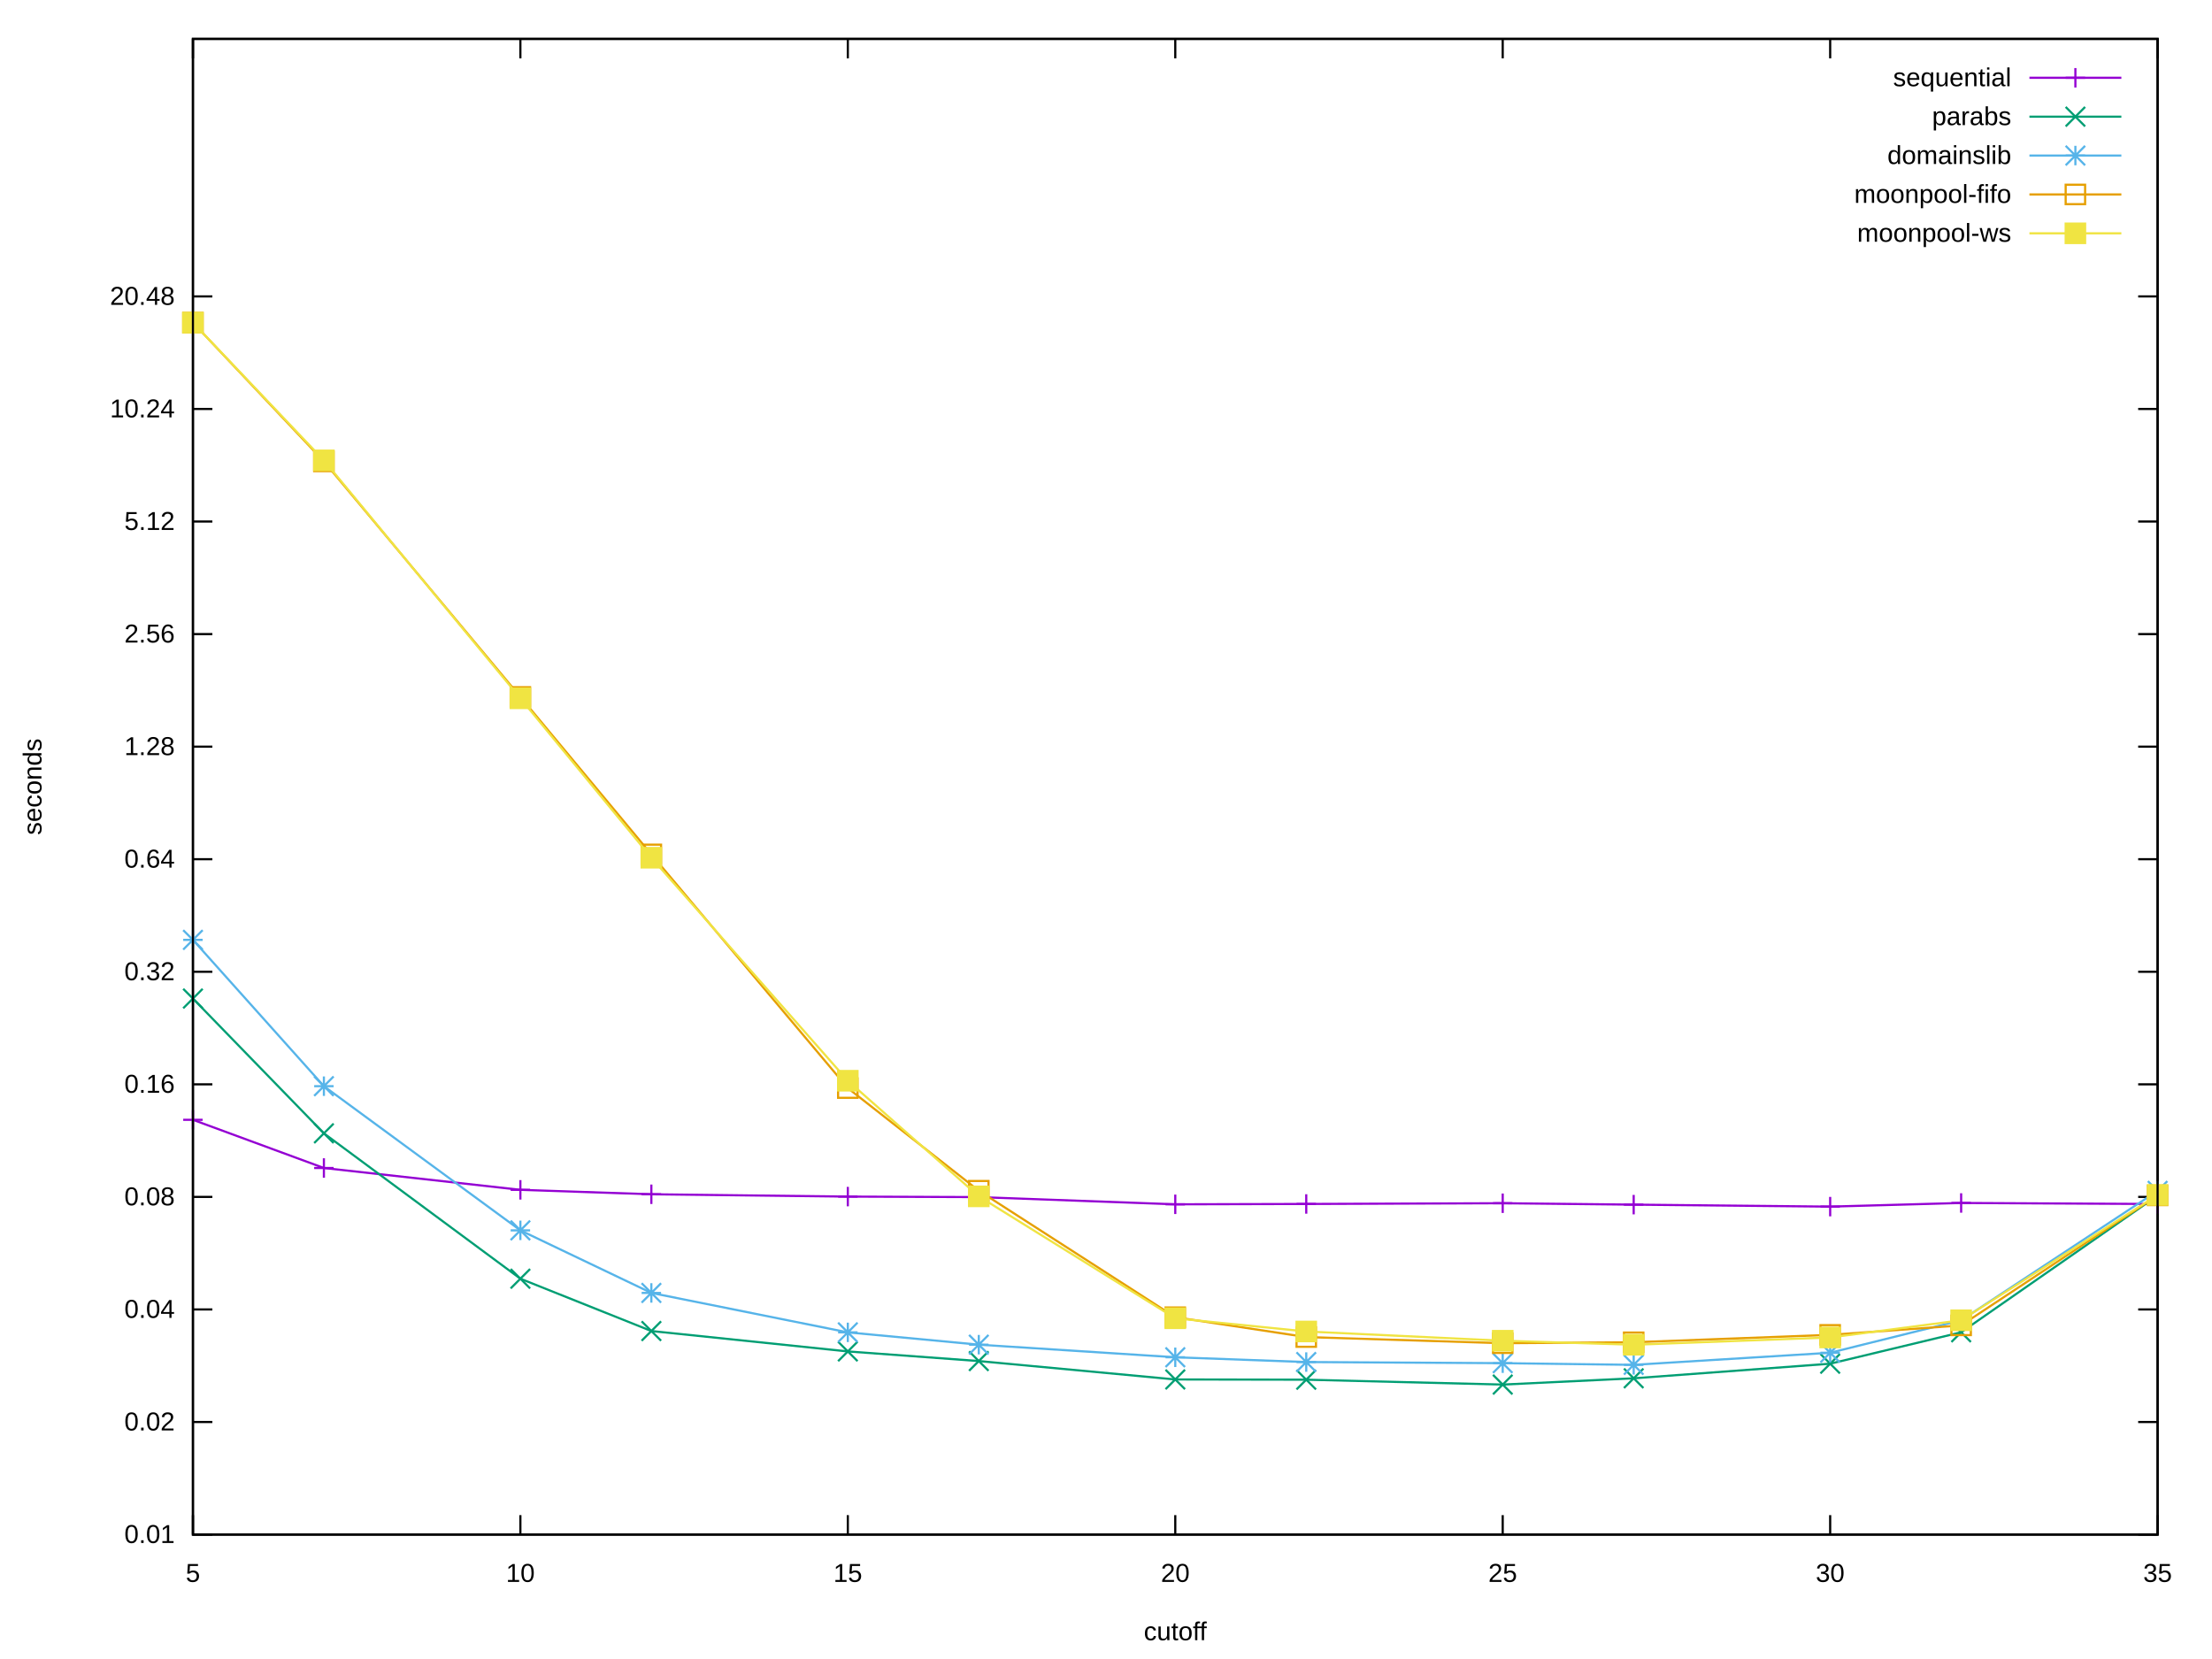
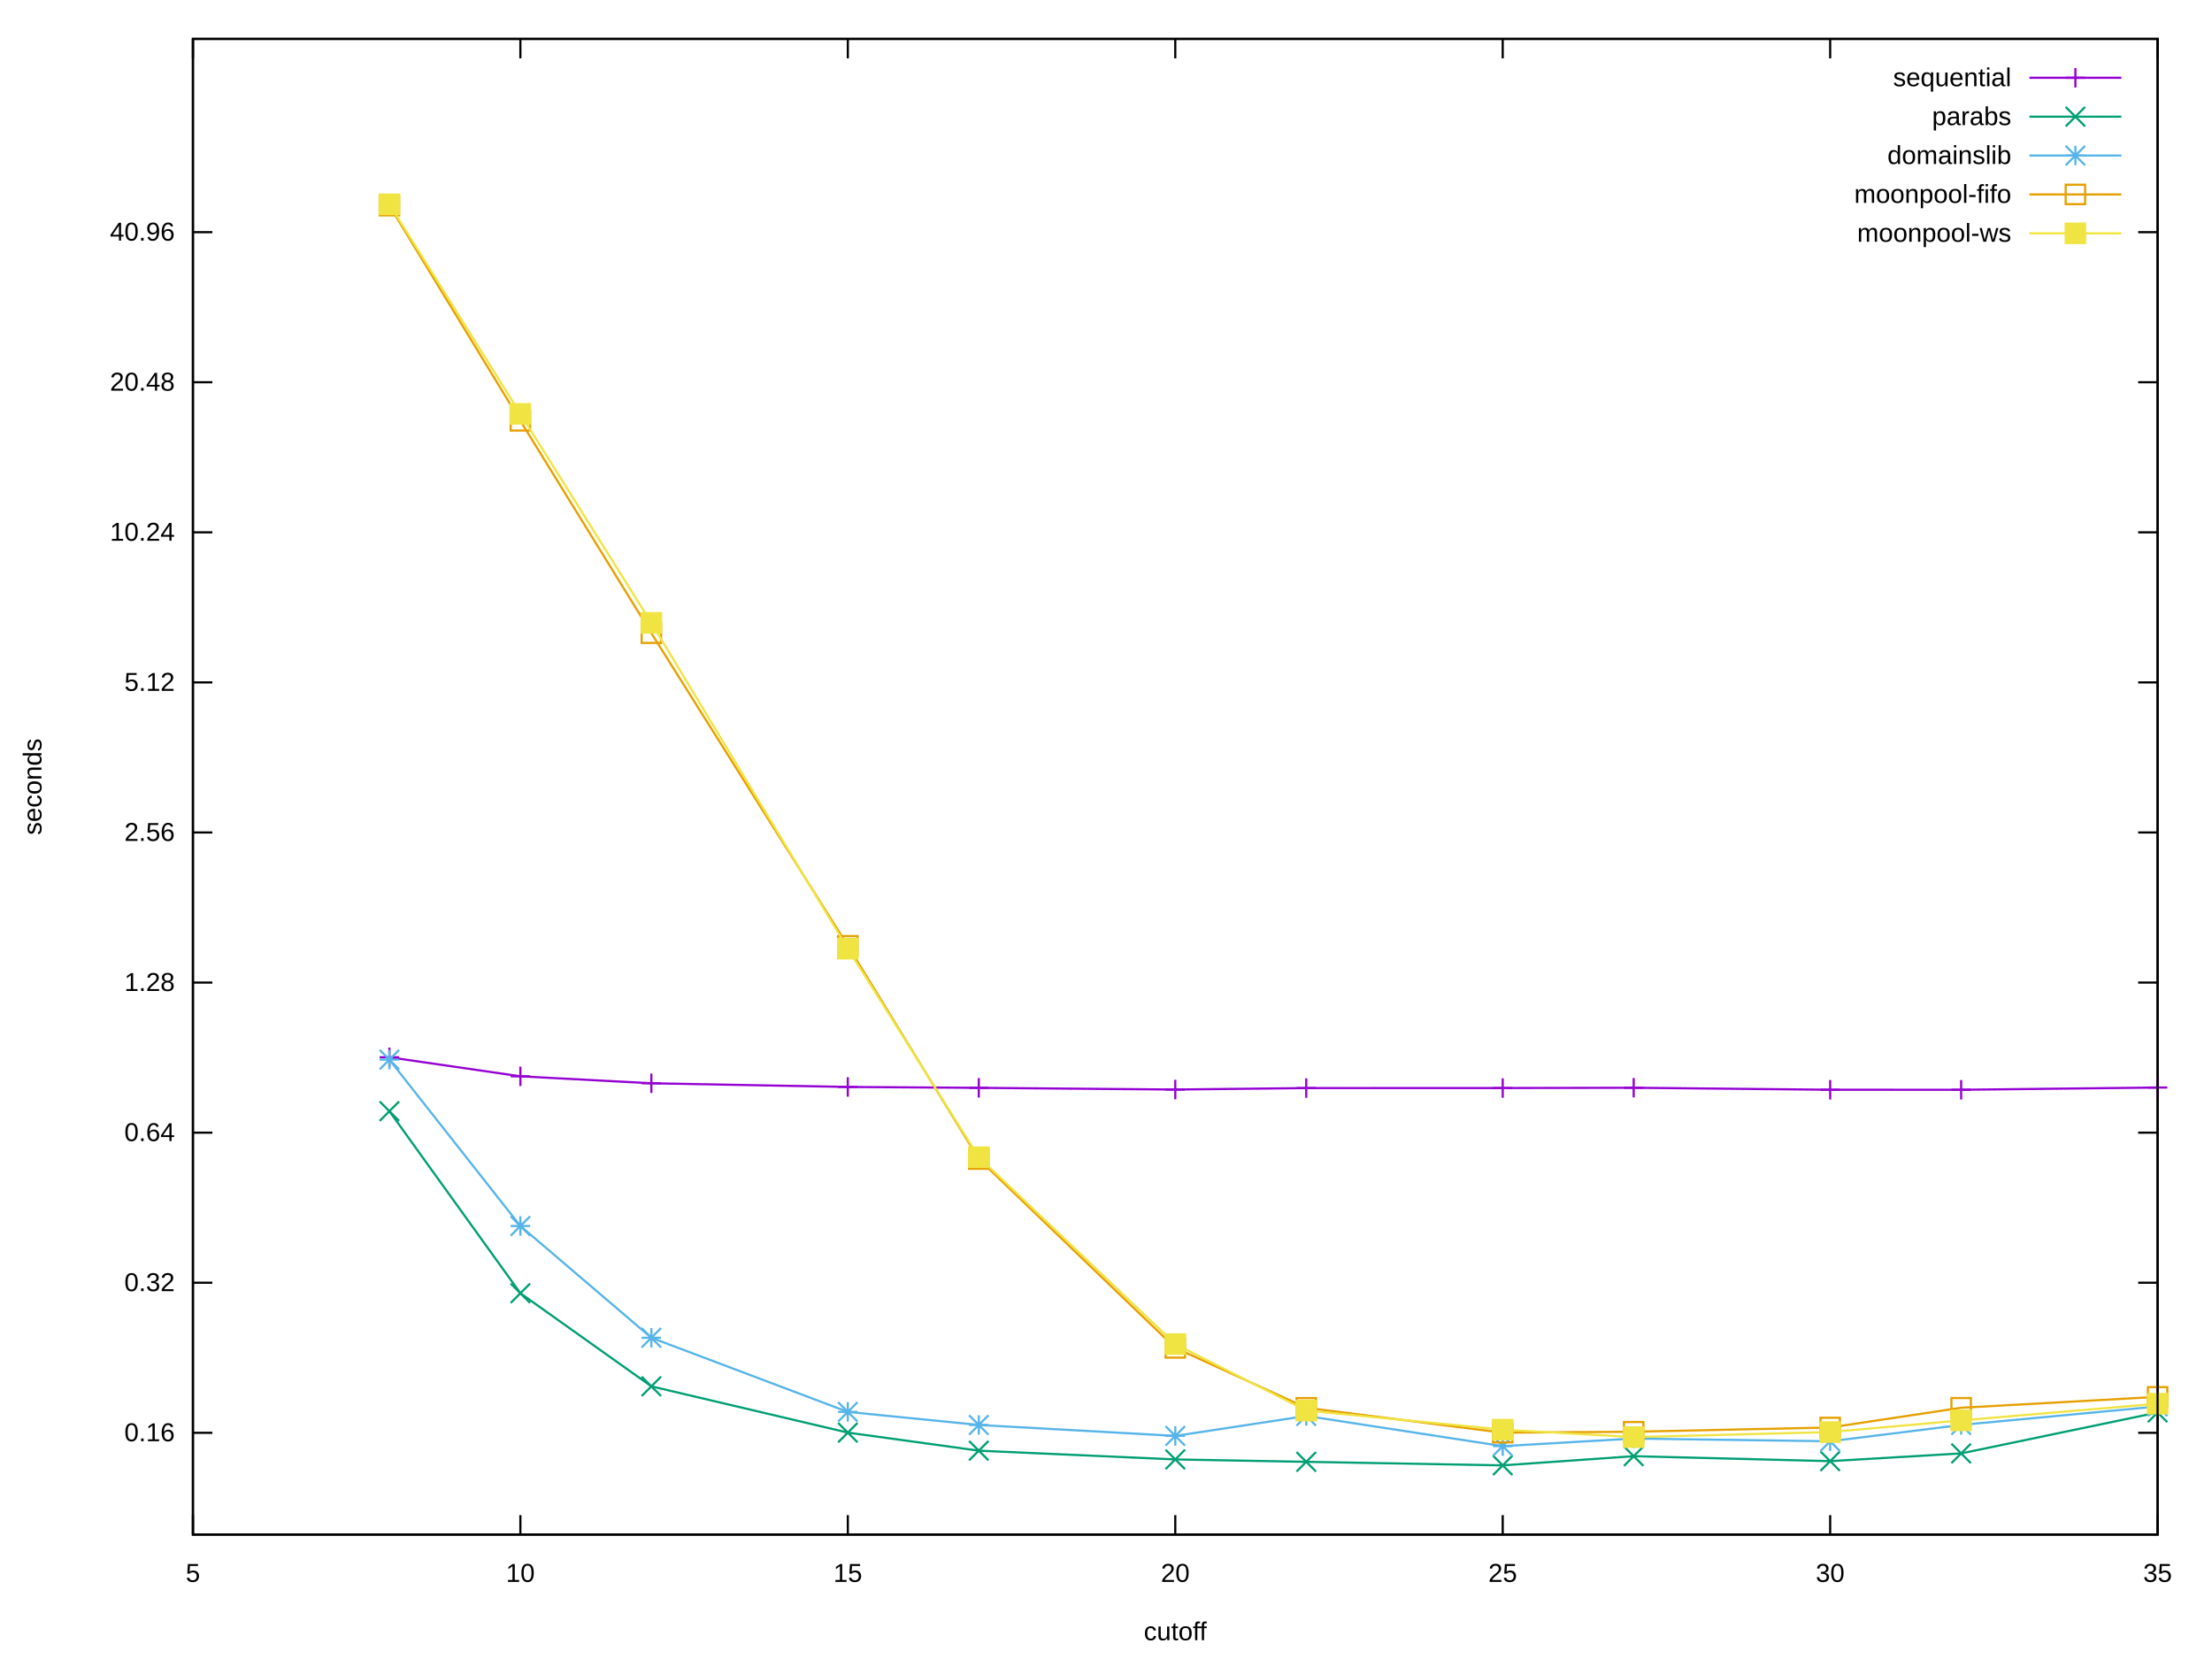
<svg xmlns="http://www.w3.org/2000/svg" xmlns:xlink="http://www.w3.org/1999/xlink" viewBox="0 0 1024 768">
  <g id="gnuplot_canvas">
    <rect x="0" y="0" width="1024" height="768" fill="#ffffff" />
    <defs>
      <circle id="gpDot" r="0.5" stroke-width="0.5" stroke="currentColor" />
      <path id="gpPt0" stroke-width="0.222" stroke="currentColor" d="M-1,0 h2 M0,-1 v2" />
      <path id="gpPt1" stroke-width="0.222" stroke="currentColor" d="M-1,-1 L1,1 M1,-1 L-1,1" />
      <path id="gpPt2" stroke-width="0.222" stroke="currentColor" d="M-1,0 L1,0 M0,-1 L0,1 M-1,-1 L1,1 M-1,1 L1,-1" />
      <rect id="gpPt3" stroke-width="0.222" stroke="currentColor" x="-1" y="-1" width="2" height="2" />
      <rect id="gpPt4" stroke-width="0.222" stroke="currentColor" fill="currentColor" x="-1" y="-1" width="2" height="2" />
      <circle id="gpPt5" stroke-width="0.222" stroke="currentColor" cx="0" cy="0" r="1" />
      <use xlink:href="#gpPt5" id="gpPt6" fill="currentColor" stroke="none" />
      <path id="gpPt7" stroke-width="0.222" stroke="currentColor" d="M0,-1.33 L-1.33,0.67 L1.33,0.67 z" />
      <use xlink:href="#gpPt7" id="gpPt8" fill="currentColor" stroke="none" />
      <use xlink:href="#gpPt7" id="gpPt9" stroke="currentColor" transform="rotate(180)" />
      <use xlink:href="#gpPt9" id="gpPt10" fill="currentColor" stroke="none" />
      <use xlink:href="#gpPt3" id="gpPt11" stroke="currentColor" transform="rotate(45)" />
      <use xlink:href="#gpPt11" id="gpPt12" fill="currentColor" stroke="none" />
      <path id="gpPt13" stroke-width="0.222" stroke="currentColor" d="M0,1.330 L1.265,0.411 L0.782,-1.067 L-0.782,-1.076 L-1.265,0.411 z" />
      <use xlink:href="#gpPt13" id="gpPt14" fill="currentColor" stroke="none" />
      <filter id="textbox" filterUnits="objectBoundingBox" x="0" y="0" height="1" width="1">
        <feFlood flood-color="#FFFFFF" flood-opacity="1" result="bgnd" />
        <feComposite in="SourceGraphic" in2="bgnd" operator="atop" />
      </filter>
      <filter id="greybox" filterUnits="objectBoundingBox" x="0" y="0" height="1" width="1">
        <feFlood flood-color="lightgrey" flood-opacity="1" result="grey" />
        <feComposite in="SourceGraphic" in2="grey" operator="atop" />
      </filter>
    </defs>
    <g fill="none" color="#FFFFFF" stroke="currentColor" stroke-width="1.00" stroke-linecap="butt" stroke-linejoin="miter">
</g>
    <g fill="none" color="black" stroke="currentColor" stroke-width="1.00" stroke-linecap="butt" stroke-linejoin="miter">
-       <path stroke="black" d="M89.31,710.40 L98.31,710.40 M998.82,710.40 L989.82,710.40  " />
-       <g transform="translate(80.92,714.30)" stroke="none" fill="black" font-family="Arial" font-size="12.00" text-anchor="end">
-         <text>
-           <tspan font-family="Arial"> 0.01</tspan>
-         </text>
-       </g>
-     </g>
-     <g fill="none" color="black" stroke="currentColor" stroke-width="1.00" stroke-linecap="butt" stroke-linejoin="miter">
-       <path stroke="black" d="M89.31,658.29 L98.31,658.29 M998.82,658.29 L989.82,658.29  " />
-       <g transform="translate(80.92,662.19)" stroke="none" fill="black" font-family="Arial" font-size="12.00" text-anchor="end">
-         <text>
-           <tspan font-family="Arial"> 0.02</tspan>
-         </text>
-       </g>
-     </g>
-     <g fill="none" color="black" stroke="currentColor" stroke-width="1.00" stroke-linecap="butt" stroke-linejoin="miter">
-       <path stroke="black" d="M89.31,606.18 L98.31,606.18 M998.82,606.18 L989.82,606.18  " />
-       <g transform="translate(80.92,610.08)" stroke="none" fill="black" font-family="Arial" font-size="12.00" text-anchor="end">
-         <text>
-           <tspan font-family="Arial"> 0.04</tspan>
-         </text>
-       </g>
-     </g>
-     <g fill="none" color="black" stroke="currentColor" stroke-width="1.00" stroke-linecap="butt" stroke-linejoin="miter">
-       <path stroke="black" d="M89.31,554.08 L98.31,554.08 M998.82,554.08 L989.82,554.08  " />
-       <g transform="translate(80.92,557.98)" stroke="none" fill="black" font-family="Arial" font-size="12.00" text-anchor="end">
-         <text>
-           <tspan font-family="Arial"> 0.08</tspan>
-         </text>
-       </g>
-     </g>
-     <g fill="none" color="black" stroke="currentColor" stroke-width="1.00" stroke-linecap="butt" stroke-linejoin="miter">
-       <path stroke="black" d="M89.31,501.97 L98.31,501.97 M998.82,501.97 L989.82,501.97  " />
-       <g transform="translate(80.92,505.87)" stroke="none" fill="black" font-family="Arial" font-size="12.00" text-anchor="end">
+       <path stroke="black" d="M89.31,663.29 L98.31,663.29 M998.82,663.29 L989.82,663.29  " />
+       <g transform="translate(80.92,667.19)" stroke="none" fill="black" font-family="Arial" font-size="12.00" text-anchor="end">
        <text>
          <tspan font-family="Arial"> 0.16</tspan>
        </text>
      </g>
    </g>
    <g fill="none" color="black" stroke="currentColor" stroke-width="1.00" stroke-linecap="butt" stroke-linejoin="miter">
-       <path stroke="black" d="M89.31,449.86 L98.31,449.86 M998.82,449.86 L989.82,449.86  " />
-       <g transform="translate(80.92,453.76)" stroke="none" fill="black" font-family="Arial" font-size="12.00" text-anchor="end">
+       <path stroke="black" d="M89.31,593.81 L98.31,593.81 M998.82,593.81 L989.82,593.81  " />
+       <g transform="translate(80.92,597.71)" stroke="none" fill="black" font-family="Arial" font-size="12.00" text-anchor="end">
        <text>
          <tspan font-family="Arial"> 0.32</tspan>
        </text>
      </g>
    </g>
    <g fill="none" color="black" stroke="currentColor" stroke-width="1.00" stroke-linecap="butt" stroke-linejoin="miter">
-       <path stroke="black" d="M89.31,397.75 L98.31,397.75 M998.82,397.75 L989.82,397.75  " />
-       <g transform="translate(80.92,401.65)" stroke="none" fill="black" font-family="Arial" font-size="12.00" text-anchor="end">
+       <path stroke="black" d="M89.31,524.34 L98.31,524.34 M998.82,524.34 L989.82,524.34  " />
+       <g transform="translate(80.92,528.24)" stroke="none" fill="black" font-family="Arial" font-size="12.00" text-anchor="end">
        <text>
          <tspan font-family="Arial"> 0.64</tspan>
        </text>
      </g>
    </g>
    <g fill="none" color="black" stroke="currentColor" stroke-width="1.00" stroke-linecap="butt" stroke-linejoin="miter">
-       <path stroke="black" d="M89.31,345.65 L98.31,345.65 M998.82,345.65 L989.82,345.65  " />
-       <g transform="translate(80.92,349.55)" stroke="none" fill="black" font-family="Arial" font-size="12.00" text-anchor="end">
+       <path stroke="black" d="M89.31,454.86 L98.31,454.86 M998.82,454.86 L989.82,454.86  " />
+       <g transform="translate(80.92,458.76)" stroke="none" fill="black" font-family="Arial" font-size="12.00" text-anchor="end">
        <text>
          <tspan font-family="Arial"> 1.28</tspan>
        </text>
      </g>
    </g>
    <g fill="none" color="black" stroke="currentColor" stroke-width="1.00" stroke-linecap="butt" stroke-linejoin="miter">
-       <path stroke="black" d="M89.31,293.54 L98.31,293.54 M998.82,293.54 L989.82,293.54  " />
-       <g transform="translate(80.92,297.44)" stroke="none" fill="black" font-family="Arial" font-size="12.00" text-anchor="end">
+       <path stroke="black" d="M89.31,385.38 L98.31,385.38 M998.82,385.38 L989.82,385.38  " />
+       <g transform="translate(80.92,389.28)" stroke="none" fill="black" font-family="Arial" font-size="12.00" text-anchor="end">
        <text>
          <tspan font-family="Arial"> 2.56</tspan>
        </text>
      </g>
    </g>
    <g fill="none" color="black" stroke="currentColor" stroke-width="1.00" stroke-linecap="butt" stroke-linejoin="miter">
-       <path stroke="black" d="M89.31,241.43 L98.31,241.43 M998.82,241.43 L989.82,241.43  " />
-       <g transform="translate(80.92,245.33)" stroke="none" fill="black" font-family="Arial" font-size="12.00" text-anchor="end">
+       <path stroke="black" d="M89.31,315.91 L98.31,315.91 M998.82,315.91 L989.82,315.91  " />
+       <g transform="translate(80.92,319.81)" stroke="none" fill="black" font-family="Arial" font-size="12.00" text-anchor="end">
        <text>
          <tspan font-family="Arial"> 5.12</tspan>
        </text>
      </g>
    </g>
    <g fill="none" color="black" stroke="currentColor" stroke-width="1.00" stroke-linecap="butt" stroke-linejoin="miter">
-       <path stroke="black" d="M89.31,189.32 L98.31,189.32 M998.82,189.32 L989.82,189.32  " />
-       <g transform="translate(80.92,193.22)" stroke="none" fill="black" font-family="Arial" font-size="12.00" text-anchor="end">
+       <path stroke="black" d="M89.31,246.43 L98.31,246.43 M998.82,246.43 L989.82,246.43  " />
+       <g transform="translate(80.92,250.33)" stroke="none" fill="black" font-family="Arial" font-size="12.00" text-anchor="end">
        <text>
          <tspan font-family="Arial"> 10.24</tspan>
        </text>
      </g>
    </g>
    <g fill="none" color="black" stroke="currentColor" stroke-width="1.00" stroke-linecap="butt" stroke-linejoin="miter">
-       <path stroke="black" d="M89.31,137.22 L98.31,137.22 M998.82,137.22 L989.82,137.22  " />
-       <g transform="translate(80.92,141.12)" stroke="none" fill="black" font-family="Arial" font-size="12.00" text-anchor="end">
+       <path stroke="black" d="M89.31,176.95 L98.31,176.95 M998.82,176.95 L989.82,176.95  " />
+       <g transform="translate(80.92,180.85)" stroke="none" fill="black" font-family="Arial" font-size="12.00" text-anchor="end">
        <text>
          <tspan font-family="Arial"> 20.48</tspan>
+         </text>
+       </g>
+     </g>
+     <g fill="none" color="black" stroke="currentColor" stroke-width="1.00" stroke-linecap="butt" stroke-linejoin="miter">
+       <path stroke="black" d="M89.31,107.48 L98.31,107.48 M998.82,107.48 L989.82,107.48  " />
+       <g transform="translate(80.92,111.38)" stroke="none" fill="black" font-family="Arial" font-size="12.00" text-anchor="end">
+         <text>
+           <tspan font-family="Arial"> 40.96</tspan>
        </text>
      </g>
    </g>
    <g fill="none" color="black" stroke="currentColor" stroke-width="1.00" stroke-linecap="butt" stroke-linejoin="miter">
      <path stroke="black" d="M89.31,710.40 L89.31,701.40 M89.31,18.01 L89.31,27.01  " />
      <g transform="translate(89.31,732.30)" stroke="none" fill="black" font-family="Arial" font-size="12.00" text-anchor="middle">
        <text>
          <tspan font-family="Arial"> 5</tspan>
        </text>
      </g>
    </g>
    <g fill="none" color="black" stroke="currentColor" stroke-width="1.00" stroke-linecap="butt" stroke-linejoin="miter">
      <path stroke="black" d="M240.90,710.40 L240.90,701.40 M240.90,18.01 L240.90,27.01  " />
      <g transform="translate(240.90,732.30)" stroke="none" fill="black" font-family="Arial" font-size="12.00" text-anchor="middle">
        <text>
          <tspan font-family="Arial"> 10</tspan>
        </text>
      </g>
    </g>
    <g fill="none" color="black" stroke="currentColor" stroke-width="1.00" stroke-linecap="butt" stroke-linejoin="miter">
      <path stroke="black" d="M392.48,710.40 L392.48,701.40 M392.48,18.01 L392.48,27.01  " />
      <g transform="translate(392.48,732.30)" stroke="none" fill="black" font-family="Arial" font-size="12.00" text-anchor="middle">
        <text>
          <tspan font-family="Arial"> 15</tspan>
        </text>
      </g>
    </g>
    <g fill="none" color="black" stroke="currentColor" stroke-width="1.00" stroke-linecap="butt" stroke-linejoin="miter">
      <path stroke="black" d="M544.07,710.40 L544.07,701.40 M544.07,18.01 L544.07,27.01  " />
      <g transform="translate(544.07,732.30)" stroke="none" fill="black" font-family="Arial" font-size="12.00" text-anchor="middle">
        <text>
          <tspan font-family="Arial"> 20</tspan>
        </text>
      </g>
    </g>
    <g fill="none" color="black" stroke="currentColor" stroke-width="1.00" stroke-linecap="butt" stroke-linejoin="miter">
      <path stroke="black" d="M695.65,710.40 L695.65,701.40 M695.65,18.01 L695.65,27.01  " />
      <g transform="translate(695.65,732.30)" stroke="none" fill="black" font-family="Arial" font-size="12.00" text-anchor="middle">
        <text>
          <tspan font-family="Arial"> 25</tspan>
        </text>
      </g>
    </g>
    <g fill="none" color="black" stroke="currentColor" stroke-width="1.00" stroke-linecap="butt" stroke-linejoin="miter">
      <path stroke="black" d="M847.24,710.40 L847.24,701.40 M847.24,18.01 L847.24,27.01  " />
      <g transform="translate(847.24,732.30)" stroke="none" fill="black" font-family="Arial" font-size="12.00" text-anchor="middle">
        <text>
          <tspan font-family="Arial"> 30</tspan>
        </text>
      </g>
    </g>
    <g fill="none" color="black" stroke="currentColor" stroke-width="1.00" stroke-linecap="butt" stroke-linejoin="miter">
      <path stroke="black" d="M998.82,710.40 L998.82,701.40 M998.82,18.01 L998.82,27.01  " />
      <g transform="translate(998.82,732.30)" stroke="none" fill="black" font-family="Arial" font-size="12.00" text-anchor="middle">
        <text>
          <tspan font-family="Arial"> 35</tspan>
        </text>
      </g>
    </g>
    <g fill="none" color="black" stroke="currentColor" stroke-width="1.00" stroke-linecap="butt" stroke-linejoin="miter">
</g>
    <g fill="none" color="black" stroke="currentColor" stroke-width="1.00" stroke-linecap="butt" stroke-linejoin="miter">
      <path stroke="black" d="M89.31,18.01 L89.31,710.40 L998.82,710.40 L998.82,18.01 L89.31,18.01 Z  " />
    </g>
    <g fill="none" color="black" stroke="currentColor" stroke-width="1.00" stroke-linecap="butt" stroke-linejoin="miter">
</g>
    <g id="gnuplot_plot_1">
      <g fill="none" color="black" stroke="currentColor" stroke-width="1.00" stroke-linecap="butt" stroke-linejoin="miter">
        <g transform="translate(931.09,39.91)" stroke="none" fill="black" font-family="Arial" font-size="12.00" text-anchor="end">
          <text>
            <tspan font-family="Arial">sequential</tspan>
          </text>
        </g>
      </g>
      <g fill="none" color="black" stroke="currentColor" stroke-width="1.00" stroke-linecap="butt" stroke-linejoin="miter">
-         <path stroke="rgb(148,   0, 211)" d="M939.48,36.01 L982.04,36.01 M89.31,518.39 L149.94,540.70 L240.90,550.81 L301.53,552.86 L392.48,553.94 L453.11,554.17   L544.07,557.51 L604.70,557.35 L695.65,557.01 L756.28,557.66 L847.24,558.58 L907.87,556.89 L998.82,557.37  " />
-         <use xlink:href="#gpPt0" transform="translate(89.31,518.39) scale(4.50)" color="rgb(148,   0, 211)" />
-         <use xlink:href="#gpPt0" transform="translate(149.94,540.70) scale(4.50)" color="rgb(148,   0, 211)" />
-         <use xlink:href="#gpPt0" transform="translate(240.90,550.81) scale(4.50)" color="rgb(148,   0, 211)" />
-         <use xlink:href="#gpPt0" transform="translate(301.53,552.86) scale(4.50)" color="rgb(148,   0, 211)" />
-         <use xlink:href="#gpPt0" transform="translate(392.48,553.94) scale(4.50)" color="rgb(148,   0, 211)" />
-         <use xlink:href="#gpPt0" transform="translate(453.11,554.17) scale(4.50)" color="rgb(148,   0, 211)" />
-         <use xlink:href="#gpPt0" transform="translate(544.07,557.51) scale(4.50)" color="rgb(148,   0, 211)" />
-         <use xlink:href="#gpPt0" transform="translate(604.70,557.35) scale(4.50)" color="rgb(148,   0, 211)" />
-         <use xlink:href="#gpPt0" transform="translate(695.65,557.01) scale(4.50)" color="rgb(148,   0, 211)" />
-         <use xlink:href="#gpPt0" transform="translate(756.28,557.66) scale(4.50)" color="rgb(148,   0, 211)" />
-         <use xlink:href="#gpPt0" transform="translate(847.24,558.58) scale(4.50)" color="rgb(148,   0, 211)" />
-         <use xlink:href="#gpPt0" transform="translate(907.87,556.89) scale(4.50)" color="rgb(148,   0, 211)" />
-         <use xlink:href="#gpPt0" transform="translate(998.82,557.37) scale(4.50)" color="rgb(148,   0, 211)" />
+         <path stroke="rgb(148,   0, 211)" d="M939.48,36.01 L982.04,36.01 M180.26,489.45 L240.90,498.26 L301.53,501.48 L392.48,503.18 L453.11,503.59 L544.07,504.38   L604.70,503.70 L695.65,503.68 L756.28,503.55 L847.24,504.48 L907.87,504.49 L998.82,503.45  " />
+         <use xlink:href="#gpPt0" transform="translate(180.26,489.45) scale(4.50)" color="rgb(148,   0, 211)" />
+         <use xlink:href="#gpPt0" transform="translate(240.90,498.26) scale(4.50)" color="rgb(148,   0, 211)" />
+         <use xlink:href="#gpPt0" transform="translate(301.53,501.48) scale(4.50)" color="rgb(148,   0, 211)" />
+         <use xlink:href="#gpPt0" transform="translate(392.48,503.18) scale(4.50)" color="rgb(148,   0, 211)" />
+         <use xlink:href="#gpPt0" transform="translate(453.11,503.59) scale(4.50)" color="rgb(148,   0, 211)" />
+         <use xlink:href="#gpPt0" transform="translate(544.07,504.38) scale(4.50)" color="rgb(148,   0, 211)" />
+         <use xlink:href="#gpPt0" transform="translate(604.70,503.70) scale(4.50)" color="rgb(148,   0, 211)" />
+         <use xlink:href="#gpPt0" transform="translate(695.65,503.68) scale(4.50)" color="rgb(148,   0, 211)" />
+         <use xlink:href="#gpPt0" transform="translate(756.28,503.55) scale(4.50)" color="rgb(148,   0, 211)" />
+         <use xlink:href="#gpPt0" transform="translate(847.24,504.48) scale(4.50)" color="rgb(148,   0, 211)" />
+         <use xlink:href="#gpPt0" transform="translate(907.87,504.49) scale(4.50)" color="rgb(148,   0, 211)" />
+         <use xlink:href="#gpPt0" transform="translate(998.82,503.45) scale(4.50)" color="rgb(148,   0, 211)" />
        <use xlink:href="#gpPt0" transform="translate(960.76,36.01) scale(4.50)" color="rgb(148,   0, 211)" />
      </g>
    </g>
    <g id="gnuplot_plot_2">
      <g fill="none" color="black" stroke="currentColor" stroke-width="1.00" stroke-linecap="butt" stroke-linejoin="miter">
        <g transform="translate(931.09,57.91)" stroke="none" fill="black" font-family="Arial" font-size="12.00" text-anchor="end">
          <text>
            <tspan font-family="Arial">parabs</tspan>
          </text>
        </g>
      </g>
      <g fill="none" color="black" stroke="currentColor" stroke-width="1.00" stroke-linecap="butt" stroke-linejoin="miter">
-         <path stroke="rgb(  0, 158, 115)" d="M939.48,54.01 L982.04,54.01 M89.31,462.26 L149.94,524.65 L240.90,591.95 L301.53,616.17 L392.48,625.62 L453.11,630.07   L544.07,638.59 L604.70,638.70 L695.65,640.96 L756.28,638.06 L847.24,631.30 L907.87,616.75 L998.82,553.46  " />
-         <use xlink:href="#gpPt1" transform="translate(89.31,462.26) scale(4.50)" color="rgb(  0, 158, 115)" />
-         <use xlink:href="#gpPt1" transform="translate(149.94,524.65) scale(4.50)" color="rgb(  0, 158, 115)" />
-         <use xlink:href="#gpPt1" transform="translate(240.90,591.95) scale(4.50)" color="rgb(  0, 158, 115)" />
-         <use xlink:href="#gpPt1" transform="translate(301.53,616.17) scale(4.50)" color="rgb(  0, 158, 115)" />
-         <use xlink:href="#gpPt1" transform="translate(392.48,625.62) scale(4.50)" color="rgb(  0, 158, 115)" />
-         <use xlink:href="#gpPt1" transform="translate(453.11,630.07) scale(4.50)" color="rgb(  0, 158, 115)" />
-         <use xlink:href="#gpPt1" transform="translate(544.07,638.59) scale(4.50)" color="rgb(  0, 158, 115)" />
-         <use xlink:href="#gpPt1" transform="translate(604.70,638.70) scale(4.50)" color="rgb(  0, 158, 115)" />
-         <use xlink:href="#gpPt1" transform="translate(695.65,640.96) scale(4.50)" color="rgb(  0, 158, 115)" />
-         <use xlink:href="#gpPt1" transform="translate(756.28,638.06) scale(4.50)" color="rgb(  0, 158, 115)" />
-         <use xlink:href="#gpPt1" transform="translate(847.24,631.30) scale(4.50)" color="rgb(  0, 158, 115)" />
-         <use xlink:href="#gpPt1" transform="translate(907.87,616.75) scale(4.50)" color="rgb(  0, 158, 115)" />
-         <use xlink:href="#gpPt1" transform="translate(998.82,553.46) scale(4.50)" color="rgb(  0, 158, 115)" />
+         <path stroke="rgb(  0, 158, 115)" d="M939.48,54.01 L982.04,54.01 M180.26,514.40 L240.90,598.68 L301.53,641.78 L392.48,663.20 L453.11,671.56 L544.07,675.61   L604.70,676.72 L695.65,678.36 L756.28,674.11 L847.24,676.41 L907.87,672.83 L998.82,653.88  " />
+         <use xlink:href="#gpPt1" transform="translate(180.26,514.40) scale(4.50)" color="rgb(  0, 158, 115)" />
+         <use xlink:href="#gpPt1" transform="translate(240.90,598.68) scale(4.50)" color="rgb(  0, 158, 115)" />
+         <use xlink:href="#gpPt1" transform="translate(301.53,641.78) scale(4.50)" color="rgb(  0, 158, 115)" />
+         <use xlink:href="#gpPt1" transform="translate(392.48,663.20) scale(4.50)" color="rgb(  0, 158, 115)" />
+         <use xlink:href="#gpPt1" transform="translate(453.11,671.56) scale(4.50)" color="rgb(  0, 158, 115)" />
+         <use xlink:href="#gpPt1" transform="translate(544.07,675.61) scale(4.50)" color="rgb(  0, 158, 115)" />
+         <use xlink:href="#gpPt1" transform="translate(604.70,676.72) scale(4.50)" color="rgb(  0, 158, 115)" />
+         <use xlink:href="#gpPt1" transform="translate(695.65,678.36) scale(4.50)" color="rgb(  0, 158, 115)" />
+         <use xlink:href="#gpPt1" transform="translate(756.28,674.11) scale(4.50)" color="rgb(  0, 158, 115)" />
+         <use xlink:href="#gpPt1" transform="translate(847.24,676.41) scale(4.50)" color="rgb(  0, 158, 115)" />
+         <use xlink:href="#gpPt1" transform="translate(907.87,672.83) scale(4.50)" color="rgb(  0, 158, 115)" />
+         <use xlink:href="#gpPt1" transform="translate(998.82,653.88) scale(4.50)" color="rgb(  0, 158, 115)" />
        <use xlink:href="#gpPt1" transform="translate(960.76,54.01) scale(4.50)" color="rgb(  0, 158, 115)" />
      </g>
    </g>
    <g id="gnuplot_plot_3">
      <g fill="none" color="black" stroke="currentColor" stroke-width="1.00" stroke-linecap="butt" stroke-linejoin="miter">
        <g transform="translate(931.09,75.91)" stroke="none" fill="black" font-family="Arial" font-size="12.00" text-anchor="end">
          <text>
            <tspan font-family="Arial">domainslib</tspan>
          </text>
        </g>
      </g>
      <g fill="none" color="black" stroke="currentColor" stroke-width="1.00" stroke-linecap="butt" stroke-linejoin="miter">
-         <path stroke="rgb( 86, 180, 233)" d="M939.48,72.01 L982.04,72.01 M89.31,435.09 L149.94,502.82 L240.90,569.57 L301.53,598.53 L392.48,616.79 L453.11,622.49   L544.07,628.32 L604.70,630.53 L695.65,631.05 L756.28,631.83 L847.24,626.23 L907.87,611.20 L998.82,551.29  " />
-         <use xlink:href="#gpPt2" transform="translate(89.31,435.09) scale(4.50)" color="rgb( 86, 180, 233)" />
-         <use xlink:href="#gpPt2" transform="translate(149.94,502.82) scale(4.50)" color="rgb( 86, 180, 233)" />
-         <use xlink:href="#gpPt2" transform="translate(240.90,569.57) scale(4.50)" color="rgb( 86, 180, 233)" />
-         <use xlink:href="#gpPt2" transform="translate(301.53,598.53) scale(4.50)" color="rgb( 86, 180, 233)" />
-         <use xlink:href="#gpPt2" transform="translate(392.48,616.79) scale(4.50)" color="rgb( 86, 180, 233)" />
-         <use xlink:href="#gpPt2" transform="translate(453.11,622.49) scale(4.50)" color="rgb( 86, 180, 233)" />
-         <use xlink:href="#gpPt2" transform="translate(544.07,628.32) scale(4.50)" color="rgb( 86, 180, 233)" />
-         <use xlink:href="#gpPt2" transform="translate(604.70,630.53) scale(4.50)" color="rgb( 86, 180, 233)" />
-         <use xlink:href="#gpPt2" transform="translate(695.65,631.05) scale(4.50)" color="rgb( 86, 180, 233)" />
-         <use xlink:href="#gpPt2" transform="translate(756.28,631.83) scale(4.50)" color="rgb( 86, 180, 233)" />
-         <use xlink:href="#gpPt2" transform="translate(847.24,626.23) scale(4.50)" color="rgb( 86, 180, 233)" />
-         <use xlink:href="#gpPt2" transform="translate(907.87,611.20) scale(4.50)" color="rgb( 86, 180, 233)" />
-         <use xlink:href="#gpPt2" transform="translate(998.82,551.29) scale(4.50)" color="rgb( 86, 180, 233)" />
+         <path stroke="rgb( 86, 180, 233)" d="M939.48,72.01 L982.04,72.01 M180.26,490.54 L240.90,567.55 L301.53,619.29 L392.48,653.61 L453.11,659.66 L544.07,664.72   L604.70,655.48 L695.65,669.46 L756.28,665.94 L847.24,667.22 L907.87,659.64 L998.82,651.09  " />
+         <use xlink:href="#gpPt2" transform="translate(180.26,490.54) scale(4.50)" color="rgb( 86, 180, 233)" />
+         <use xlink:href="#gpPt2" transform="translate(240.90,567.55) scale(4.50)" color="rgb( 86, 180, 233)" />
+         <use xlink:href="#gpPt2" transform="translate(301.53,619.29) scale(4.50)" color="rgb( 86, 180, 233)" />
+         <use xlink:href="#gpPt2" transform="translate(392.48,653.61) scale(4.50)" color="rgb( 86, 180, 233)" />
+         <use xlink:href="#gpPt2" transform="translate(453.11,659.66) scale(4.50)" color="rgb( 86, 180, 233)" />
+         <use xlink:href="#gpPt2" transform="translate(544.07,664.72) scale(4.50)" color="rgb( 86, 180, 233)" />
+         <use xlink:href="#gpPt2" transform="translate(604.70,655.48) scale(4.50)" color="rgb( 86, 180, 233)" />
+         <use xlink:href="#gpPt2" transform="translate(695.65,669.46) scale(4.50)" color="rgb( 86, 180, 233)" />
+         <use xlink:href="#gpPt2" transform="translate(756.28,665.94) scale(4.50)" color="rgb( 86, 180, 233)" />
+         <use xlink:href="#gpPt2" transform="translate(847.24,667.22) scale(4.50)" color="rgb( 86, 180, 233)" />
+         <use xlink:href="#gpPt2" transform="translate(907.87,659.64) scale(4.50)" color="rgb( 86, 180, 233)" />
+         <use xlink:href="#gpPt2" transform="translate(998.82,651.09) scale(4.50)" color="rgb( 86, 180, 233)" />
        <use xlink:href="#gpPt2" transform="translate(960.76,72.01) scale(4.50)" color="rgb( 86, 180, 233)" />
      </g>
    </g>
    <g id="gnuplot_plot_4">
      <g fill="none" color="black" stroke="currentColor" stroke-width="1.00" stroke-linecap="butt" stroke-linejoin="miter">
        <g transform="translate(931.09,93.91)" stroke="none" fill="black" font-family="Arial" font-size="12.00" text-anchor="end">
          <text>
            <tspan font-family="Arial">moonpool-fifo</tspan>
          </text>
        </g>
      </g>
      <g fill="none" color="black" stroke="currentColor" stroke-width="1.00" stroke-linecap="butt" stroke-linejoin="miter">
-         <path stroke="rgb(230, 159,   0)" d="M939.48,90.01 L982.04,90.01 M89.31,149.35 L149.94,213.60 L240.90,322.63 L301.53,395.52 L392.48,503.71 L453.11,551.21   L544.07,609.77 L604.70,618.97 L695.65,621.81 L756.28,621.37 L847.24,617.94 L907.87,613.56 L998.82,553.38  " />
-         <use xlink:href="#gpPt3" transform="translate(89.31,149.35) scale(4.50)" color="rgb(230, 159,   0)" />
-         <use xlink:href="#gpPt3" transform="translate(149.94,213.60) scale(4.50)" color="rgb(230, 159,   0)" />
-         <use xlink:href="#gpPt3" transform="translate(240.90,322.63) scale(4.50)" color="rgb(230, 159,   0)" />
-         <use xlink:href="#gpPt3" transform="translate(301.53,395.52) scale(4.50)" color="rgb(230, 159,   0)" />
-         <use xlink:href="#gpPt3" transform="translate(392.48,503.71) scale(4.50)" color="rgb(230, 159,   0)" />
-         <use xlink:href="#gpPt3" transform="translate(453.11,551.21) scale(4.50)" color="rgb(230, 159,   0)" />
-         <use xlink:href="#gpPt3" transform="translate(544.07,609.77) scale(4.50)" color="rgb(230, 159,   0)" />
-         <use xlink:href="#gpPt3" transform="translate(604.70,618.97) scale(4.50)" color="rgb(230, 159,   0)" />
-         <use xlink:href="#gpPt3" transform="translate(695.65,621.81) scale(4.50)" color="rgb(230, 159,   0)" />
-         <use xlink:href="#gpPt3" transform="translate(756.28,621.37) scale(4.50)" color="rgb(230, 159,   0)" />
-         <use xlink:href="#gpPt3" transform="translate(847.24,617.94) scale(4.50)" color="rgb(230, 159,   0)" />
-         <use xlink:href="#gpPt3" transform="translate(907.87,613.56) scale(4.50)" color="rgb(230, 159,   0)" />
-         <use xlink:href="#gpPt3" transform="translate(998.82,553.38) scale(4.50)" color="rgb(230, 159,   0)" />
+         <path stroke="rgb(230, 159,   0)" d="M939.48,90.01 L982.04,90.01 M180.26,95.20 L240.90,194.81 L301.53,293.12 L392.48,437.84 L453.11,536.56 L544.07,623.98   L604.70,651.72 L695.65,663.22 L756.28,662.80 L847.24,660.82 L907.87,651.69 L998.82,646.64  " />
+         <use xlink:href="#gpPt3" transform="translate(180.26,95.20) scale(4.50)" color="rgb(230, 159,   0)" />
+         <use xlink:href="#gpPt3" transform="translate(240.90,194.81) scale(4.50)" color="rgb(230, 159,   0)" />
+         <use xlink:href="#gpPt3" transform="translate(301.53,293.12) scale(4.50)" color="rgb(230, 159,   0)" />
+         <use xlink:href="#gpPt3" transform="translate(392.48,437.84) scale(4.50)" color="rgb(230, 159,   0)" />
+         <use xlink:href="#gpPt3" transform="translate(453.11,536.56) scale(4.50)" color="rgb(230, 159,   0)" />
+         <use xlink:href="#gpPt3" transform="translate(544.07,623.98) scale(4.50)" color="rgb(230, 159,   0)" />
+         <use xlink:href="#gpPt3" transform="translate(604.70,651.72) scale(4.50)" color="rgb(230, 159,   0)" />
+         <use xlink:href="#gpPt3" transform="translate(695.65,663.22) scale(4.50)" color="rgb(230, 159,   0)" />
+         <use xlink:href="#gpPt3" transform="translate(756.28,662.80) scale(4.50)" color="rgb(230, 159,   0)" />
+         <use xlink:href="#gpPt3" transform="translate(847.24,660.82) scale(4.50)" color="rgb(230, 159,   0)" />
+         <use xlink:href="#gpPt3" transform="translate(907.87,651.69) scale(4.50)" color="rgb(230, 159,   0)" />
+         <use xlink:href="#gpPt3" transform="translate(998.82,646.64) scale(4.50)" color="rgb(230, 159,   0)" />
        <use xlink:href="#gpPt3" transform="translate(960.76,90.01) scale(4.50)" color="rgb(230, 159,   0)" />
      </g>
    </g>
    <g id="gnuplot_plot_5">
      <g fill="none" color="black" stroke="currentColor" stroke-width="1.00" stroke-linecap="butt" stroke-linejoin="miter">
        <g transform="translate(931.09,111.91)" stroke="none" fill="black" font-family="Arial" font-size="12.00" text-anchor="end">
          <text>
            <tspan font-family="Arial">moonpool-ws</tspan>
          </text>
        </g>
      </g>
      <g fill="none" color="black" stroke="currentColor" stroke-width="1.00" stroke-linecap="butt" stroke-linejoin="miter">
-         <path stroke="rgb(240, 228,  66)" d="M939.48,108.01 L982.04,108.01 M89.31,149.36 L149.94,213.11 L240.90,323.27 L301.53,397.07 L392.48,500.30 L453.11,553.83   L544.07,610.27 L604.70,616.38 L695.65,620.66 L756.28,622.52 L847.24,619.15 L907.87,611.19 L998.82,553.17  " />
-         <use xlink:href="#gpPt4" transform="translate(89.31,149.36) scale(4.50)" color="rgb(240, 228,  66)" />
-         <use xlink:href="#gpPt4" transform="translate(149.94,213.11) scale(4.50)" color="rgb(240, 228,  66)" />
-         <use xlink:href="#gpPt4" transform="translate(240.90,323.27) scale(4.50)" color="rgb(240, 228,  66)" />
-         <use xlink:href="#gpPt4" transform="translate(301.53,397.07) scale(4.50)" color="rgb(240, 228,  66)" />
-         <use xlink:href="#gpPt4" transform="translate(392.48,500.30) scale(4.50)" color="rgb(240, 228,  66)" />
-         <use xlink:href="#gpPt4" transform="translate(453.11,553.83) scale(4.50)" color="rgb(240, 228,  66)" />
-         <use xlink:href="#gpPt4" transform="translate(544.07,610.27) scale(4.50)" color="rgb(240, 228,  66)" />
-         <use xlink:href="#gpPt4" transform="translate(604.70,616.38) scale(4.50)" color="rgb(240, 228,  66)" />
-         <use xlink:href="#gpPt4" transform="translate(695.65,620.66) scale(4.50)" color="rgb(240, 228,  66)" />
-         <use xlink:href="#gpPt4" transform="translate(756.28,622.52) scale(4.50)" color="rgb(240, 228,  66)" />
-         <use xlink:href="#gpPt4" transform="translate(847.24,619.15) scale(4.50)" color="rgb(240, 228,  66)" />
-         <use xlink:href="#gpPt4" transform="translate(907.87,611.19) scale(4.50)" color="rgb(240, 228,  66)" />
-         <use xlink:href="#gpPt4" transform="translate(998.82,553.17) scale(4.50)" color="rgb(240, 228,  66)" />
+         <path stroke="rgb(240, 228,  66)" d="M939.48,108.01 L982.04,108.01 M180.26,94.57 L240.90,191.59 L301.53,288.34 L392.48,439.16 L453.11,535.70 L544.07,622.21   L604.70,653.00 L695.65,661.83 L756.28,665.28 L847.24,662.93 L907.87,657.54 L998.82,649.81  " />
+         <use xlink:href="#gpPt4" transform="translate(180.26,94.57) scale(4.50)" color="rgb(240, 228,  66)" />
+         <use xlink:href="#gpPt4" transform="translate(240.90,191.59) scale(4.50)" color="rgb(240, 228,  66)" />
+         <use xlink:href="#gpPt4" transform="translate(301.53,288.34) scale(4.50)" color="rgb(240, 228,  66)" />
+         <use xlink:href="#gpPt4" transform="translate(392.48,439.16) scale(4.50)" color="rgb(240, 228,  66)" />
+         <use xlink:href="#gpPt4" transform="translate(453.11,535.70) scale(4.50)" color="rgb(240, 228,  66)" />
+         <use xlink:href="#gpPt4" transform="translate(544.07,622.21) scale(4.50)" color="rgb(240, 228,  66)" />
+         <use xlink:href="#gpPt4" transform="translate(604.70,653.00) scale(4.50)" color="rgb(240, 228,  66)" />
+         <use xlink:href="#gpPt4" transform="translate(695.65,661.83) scale(4.50)" color="rgb(240, 228,  66)" />
+         <use xlink:href="#gpPt4" transform="translate(756.28,665.28) scale(4.50)" color="rgb(240, 228,  66)" />
+         <use xlink:href="#gpPt4" transform="translate(847.24,662.93) scale(4.50)" color="rgb(240, 228,  66)" />
+         <use xlink:href="#gpPt4" transform="translate(907.87,657.54) scale(4.50)" color="rgb(240, 228,  66)" />
+         <use xlink:href="#gpPt4" transform="translate(998.82,649.81) scale(4.50)" color="rgb(240, 228,  66)" />
        <use xlink:href="#gpPt4" transform="translate(960.76,108.01) scale(4.50)" color="rgb(240, 228,  66)" />
      </g>
    </g>
    <g fill="none" color="#FFFFFF" stroke="rgb(240, 228,  66)" stroke-width="2.00" stroke-linecap="butt" stroke-linejoin="miter">
</g>
    <g fill="none" color="black" stroke="currentColor" stroke-width="2.00" stroke-linecap="butt" stroke-linejoin="miter">
</g>
    <g fill="none" color="black" stroke="black" stroke-width="1.00" stroke-linecap="butt" stroke-linejoin="miter">
</g>
    <g fill="none" color="black" stroke="currentColor" stroke-width="1.00" stroke-linecap="butt" stroke-linejoin="miter">
      <path stroke="black" d="M89.31,18.01 L89.31,710.40 L998.82,710.40 L998.82,18.01 L89.31,18.01 Z  " />
      <g transform="translate(19.18,364.21) rotate(270.00)" stroke="none" fill="black" font-family="Arial" font-size="12.00" text-anchor="middle">
        <text>
          <tspan font-family="Arial">seconds</tspan>
        </text>
      </g>
    </g>
    <g fill="none" color="black" stroke="currentColor" stroke-width="1.00" stroke-linecap="butt" stroke-linejoin="miter">
      <g transform="translate(544.06,759.30)" stroke="none" fill="black" font-family="Arial" font-size="12.00" text-anchor="middle">
        <text>
          <tspan font-family="Arial">cutoff</tspan>
        </text>
      </g>
    </g>
    <g fill="none" color="black" stroke="currentColor" stroke-width="1.00" stroke-linecap="butt" stroke-linejoin="miter">
</g>
    <g fill="none" color="black" stroke="currentColor" stroke-width="1.00" stroke-linecap="butt" stroke-linejoin="miter">
</g>
  </g>
</svg>
